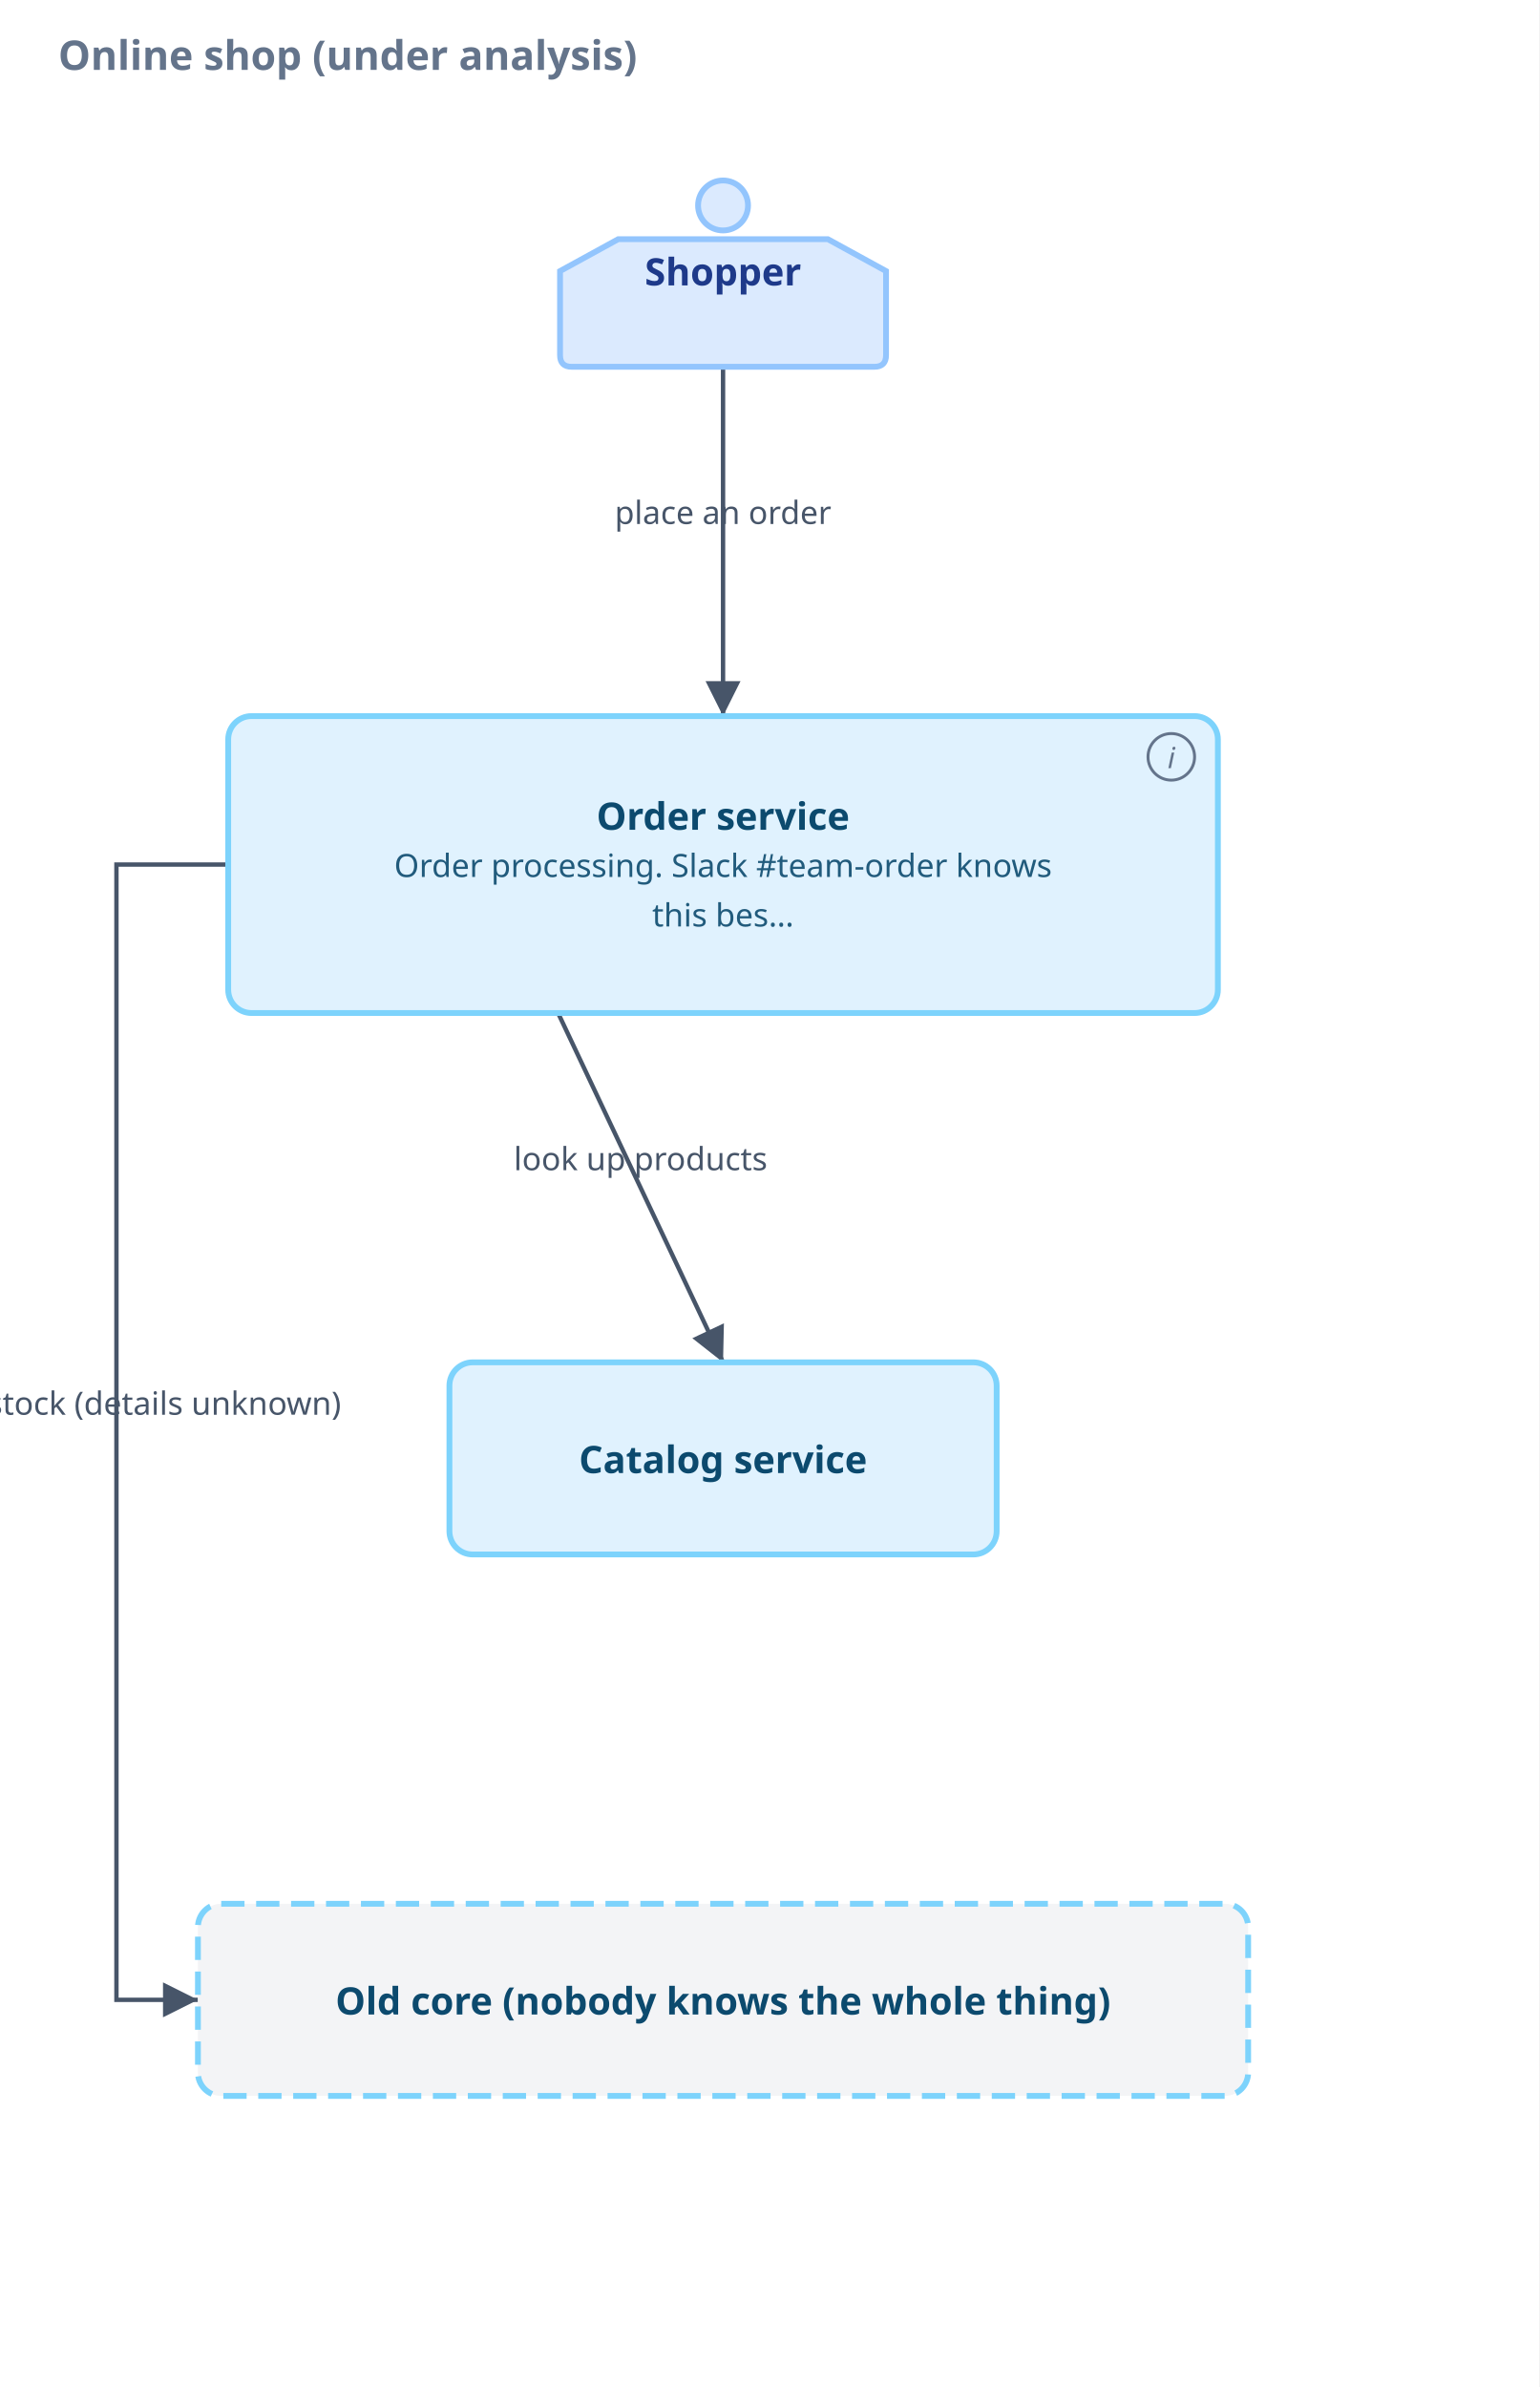
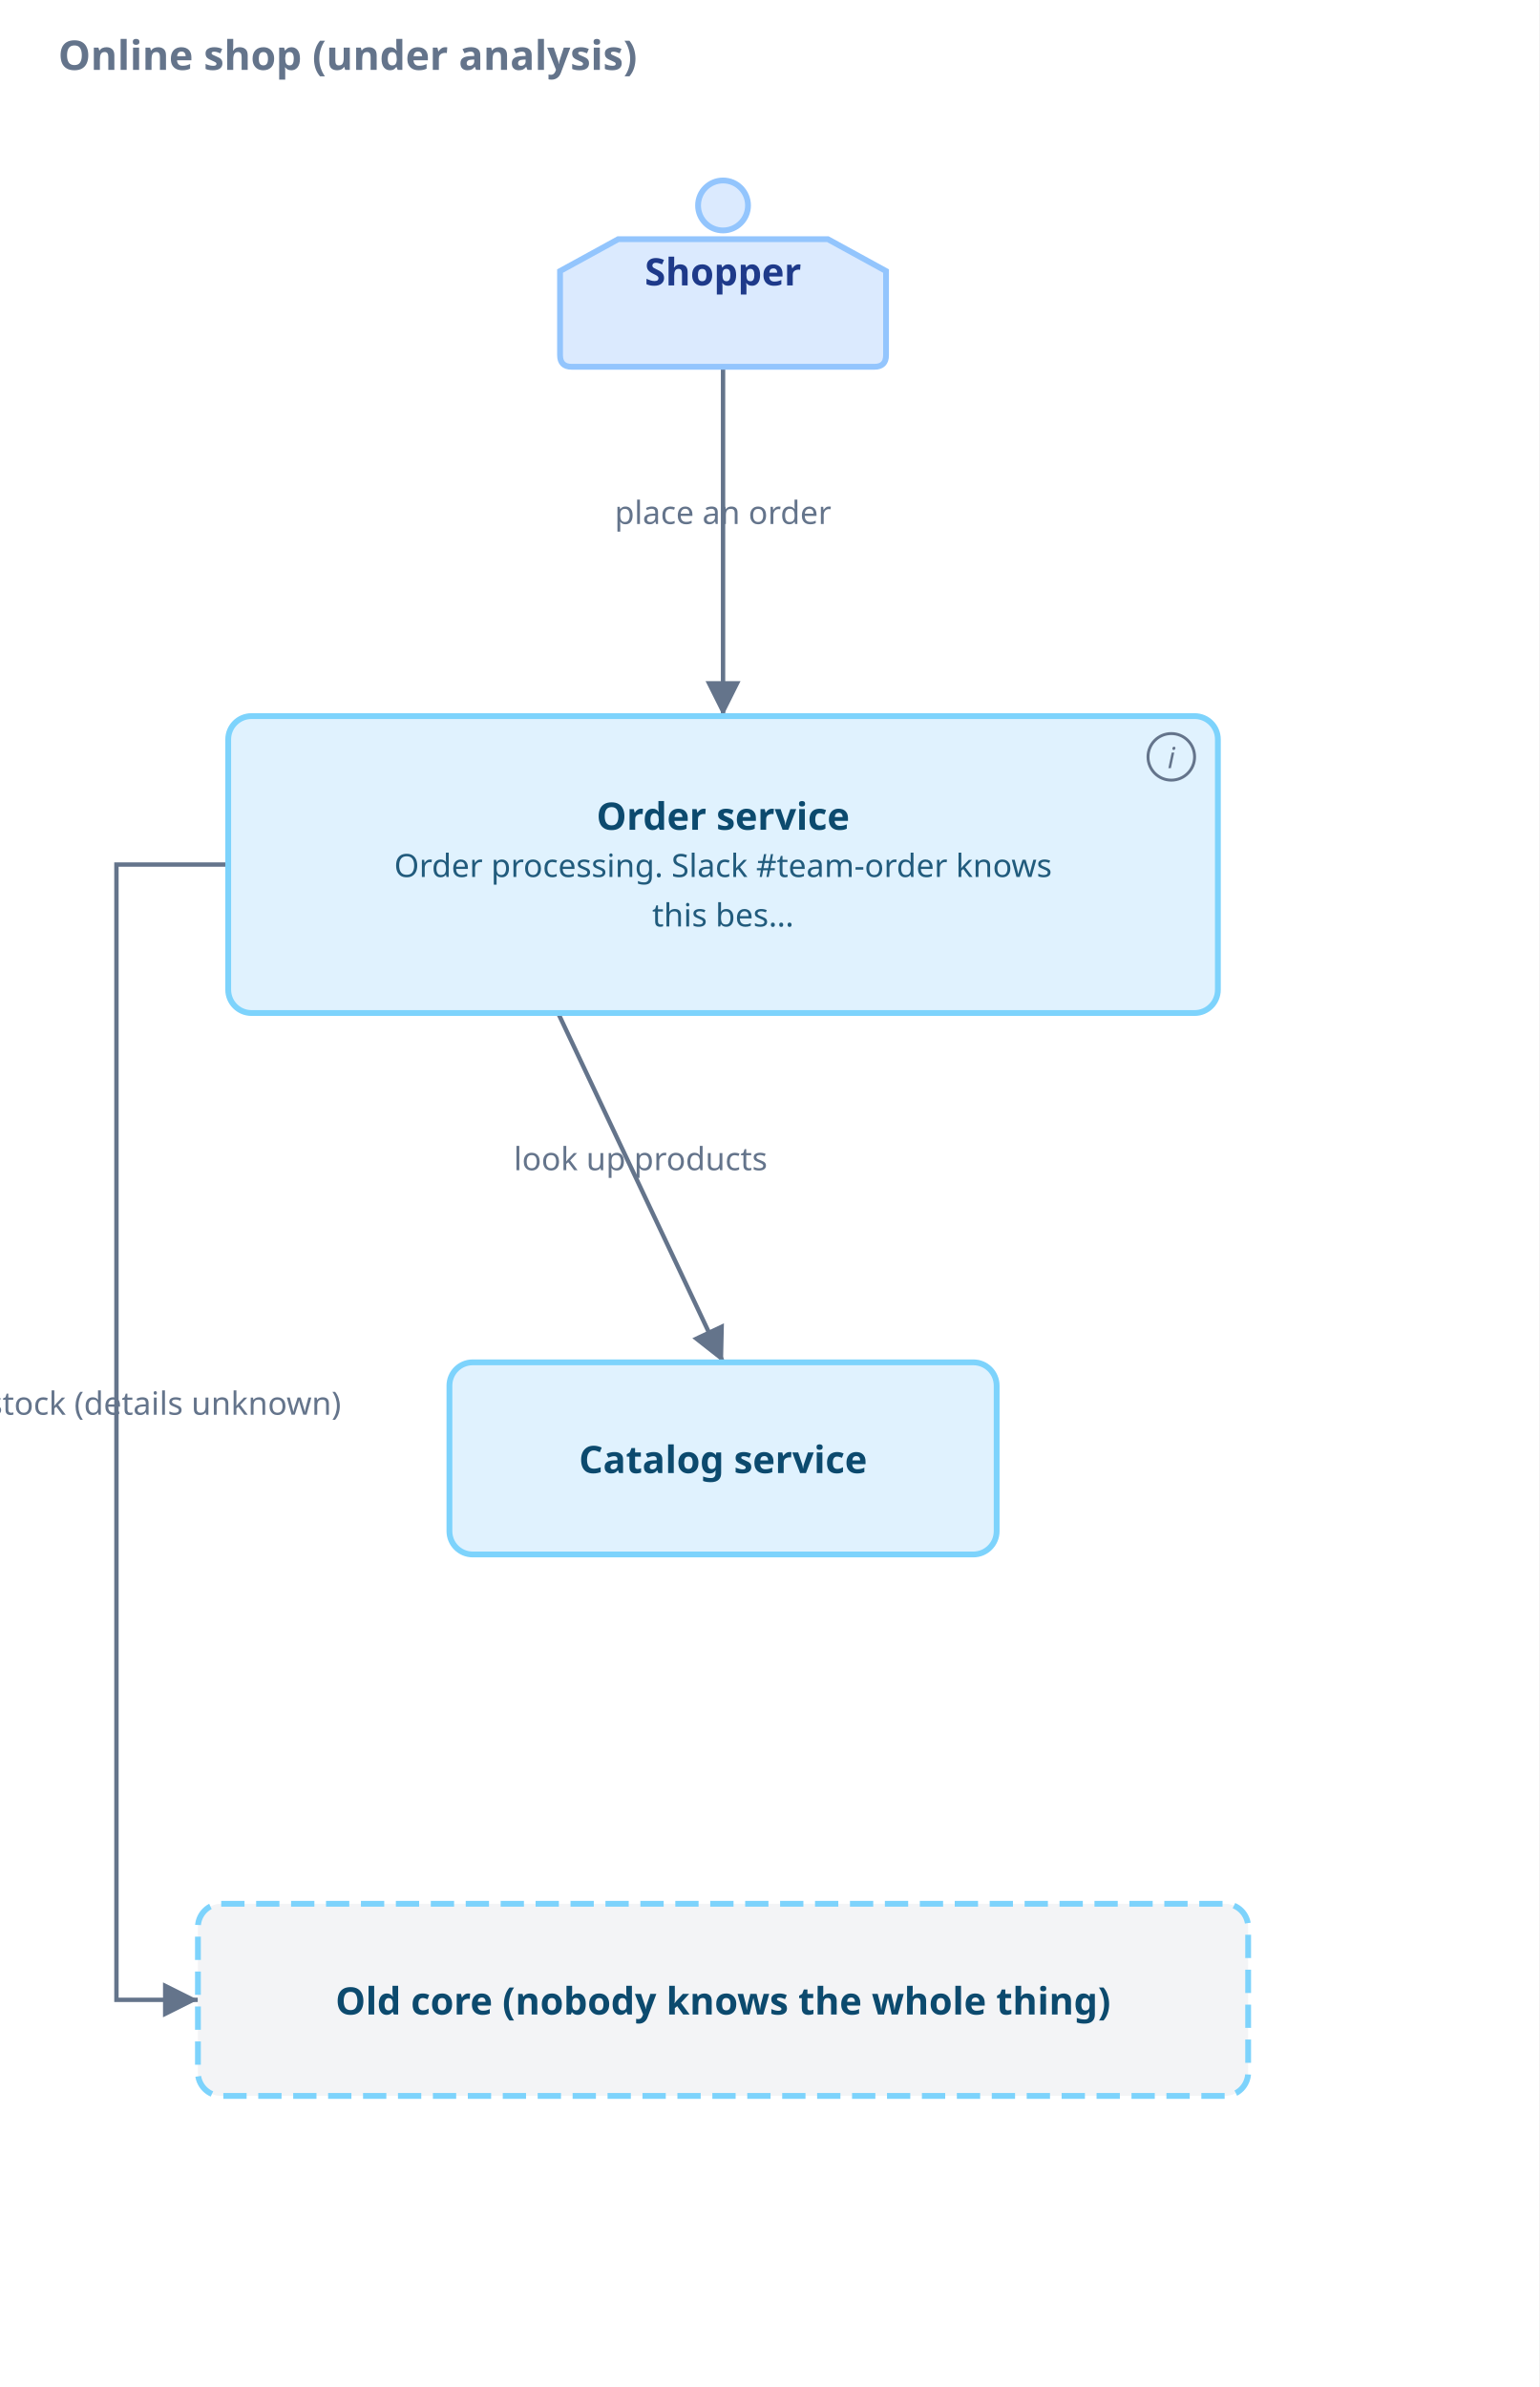
<svg xmlns="http://www.w3.org/2000/svg" viewBox="0 0 528.8 820" width="528.8" height="820">
  <defs>
    <marker id="arrow-default" viewBox="0 0 10 10" refX="10" refY="5" markerWidth="8" markerHeight="8" orient="auto-start-reverse">
-       <path d="M 0 0 L 10 5 L 0 10 z" fill="#475569" />
+       <path d="M 0 0 L 10 5 L 0 10 z" fill="#64748B" />
    </marker>
  </defs>
  <rect width="528.8" height="820" fill="#FFFFFF" rx="0" />
  <text x="20" y="24" fill="#64748B" font-size="14px" font-family="sans-serif" font-weight="bold">Online shop (under analysis)</text>
  <g class="edges">
    <g data-edge-from="Customer" data-edge-to="OrderService" data-edge-kind="sync" data-edge-canonical-id="Customer-&gt;OrderService" data-edge-label="place an order" class="krs-edge krs-edge--interactive">
      <line x1="248.4" y1="126" x2="248.4" y2="246" stroke="transparent" stroke-width="14" stroke-linecap="butt" class="krs-edge__hitline" />
-       <line x1="248.4" y1="126" x2="248.4" y2="246" stroke="#475569" stroke-width="1.5" marker-end="url(#arrow-default)" />
-       <text x="248.4" y="180" text-anchor="middle" fill="#475569" font-size="11px" font-family="sans-serif">place an order</text>
+       <line x1="248.4" y1="126" x2="248.4" y2="246" stroke="#64748B" stroke-width="1.5" marker-end="url(#arrow-default)" />
+       <text x="248.4" y="180" text-anchor="middle" fill="#64748B" font-size="11px" font-family="sans-serif">place an order</text>
    </g>
    <g data-edge-from="OrderService" data-edge-to="CatalogService" data-edge-kind="sync" data-edge-canonical-id="OrderService-&gt;CatalogService" data-edge-label="look up products" class="krs-edge krs-edge--interactive">
      <line x1="191.733" y1="348" x2="248.4" y2="468" stroke="transparent" stroke-width="14" stroke-linecap="butt" class="krs-edge__hitline" />
-       <line x1="191.733" y1="348" x2="248.4" y2="468" stroke="#475569" stroke-width="1.5" marker-end="url(#arrow-default)" />
-       <text x="220.067" y="402" text-anchor="middle" fill="#475569" font-size="11px" font-family="sans-serif">look up products</text>
+       <line x1="191.733" y1="348" x2="248.4" y2="468" stroke="#64748B" stroke-width="1.5" marker-end="url(#arrow-default)" />
+       <text x="220.067" y="402" text-anchor="middle" fill="#64748B" font-size="11px" font-family="sans-serif">look up products</text>
    </g>
    <g data-edge-from="OrderService" data-edge-to="Legacy" data-edge-kind="sync" data-edge-canonical-id="OrderService-&gt;Legacy" data-edge-label="query stock (details unknown)" class="krs-edge krs-edge--interactive">
      <polyline points="78.4,297 40,297 40,687 68,687" fill="none" stroke="transparent" stroke-width="14" stroke-linecap="butt" class="krs-edge__hitline" />
-       <polyline points="78.4,297 40,297 40,687 68,687" fill="none" stroke="#475569" stroke-width="1.5" marker-end="url(#arrow-default)" />
-       <text x="40" y="486" text-anchor="middle" fill="#475569" font-size="11px" font-family="sans-serif">query stock (details unknown)</text>
+       <polyline points="78.4,297 40,297 40,687 68,687" fill="none" stroke="#64748B" stroke-width="1.5" marker-end="url(#arrow-default)" />
+       <text x="40" y="486" text-anchor="middle" fill="#64748B" font-size="11px" font-family="sans-serif">query stock (details unknown)</text>
    </g>
  </g>
  <g class="nodes">
    <g data-node-id="Customer" data-node-kind="user" data-has-children="false" data-has-description="false">
      <circle cx="248.4" cy="70.58" r="8.58" fill="#DBEAFE" stroke="#93C5FD" stroke-width="2" />
      <path d="M212.4 82.16 L284.4 82.16 L304.4 93.12 L304.4 122 Q304.4 126 300.4 126 L196.4 126 Q192.4 126 192.4 122 L192.4 93.12 Z" fill="#DBEAFE" stroke="#93C5FD" stroke-width="2" />
      <text x="248.4" y="93" text-anchor="middle" dominant-baseline="central" fill="#1E3A8A" font-size="13px" font-weight="bold" font-family="sans-serif">Shopper</text>
    </g>
    <g data-node-id="OrderService" data-node-kind="service" data-has-children="false" data-has-description="true">
      <rect x="78.4" y="246" width="340" height="102" rx="8" ry="8" fill="#E0F2FE" stroke="#7DD3FC" stroke-width="2" />
      <text x="248.4" y="280" text-anchor="middle" dominant-baseline="central" fill="#0C4A6E" font-size="13px" font-weight="bold" font-family="sans-serif">Order service</text>
      <text x="248.4" y="297" text-anchor="middle" dominant-baseline="central" fill="#0C4A6E" font-size="11px" font-family="sans-serif" opacity="0.9">Order processing. Slack #team-order knows</text>
      <text x="248.4" y="314" text-anchor="middle" dominant-baseline="central" fill="#0C4A6E" font-size="11px" font-family="sans-serif" opacity="0.9">this bes…</text>
      <g data-info-button="OrderService" style="cursor: pointer" pointer-events="all">
        <circle cx="402.4" cy="260" r="8" fill="transparent" stroke="#64748B" stroke-width="1" />
        <text x="402.4" y="260" text-anchor="middle" dominant-baseline="central" fill="#64748B" font-size="10px" font-family="sans-serif" font-style="italic">i</text>
      </g>
    </g>
    <g data-node-id="CatalogService" data-node-kind="service" data-has-children="false" data-has-description="false">
      <rect x="154.4" y="468" width="188" height="66" rx="8" ry="8" fill="#E0F2FE" stroke="#7DD3FC" stroke-width="2" />
      <text x="248.4" y="501" text-anchor="middle" dominant-baseline="central" fill="#0C4A6E" font-size="13px" font-weight="bold" font-family="sans-serif">Catalog service</text>
    </g>
    <g data-node-id="Legacy" data-node-kind="service" data-has-children="false" data-has-description="false">
      <rect x="68" y="654" width="360.8" height="66" rx="8" ry="8" fill="#F3F4F6" stroke="#7DD3FC" stroke-width="2" stroke-dasharray="8 4" />
      <text x="248.4" y="687" text-anchor="middle" dominant-baseline="central" fill="#0C4A6E" font-size="13px" font-weight="bold" font-family="sans-serif">Old core (nobody knows the whole thing)</text>
    </g>
  </g>
</svg>
